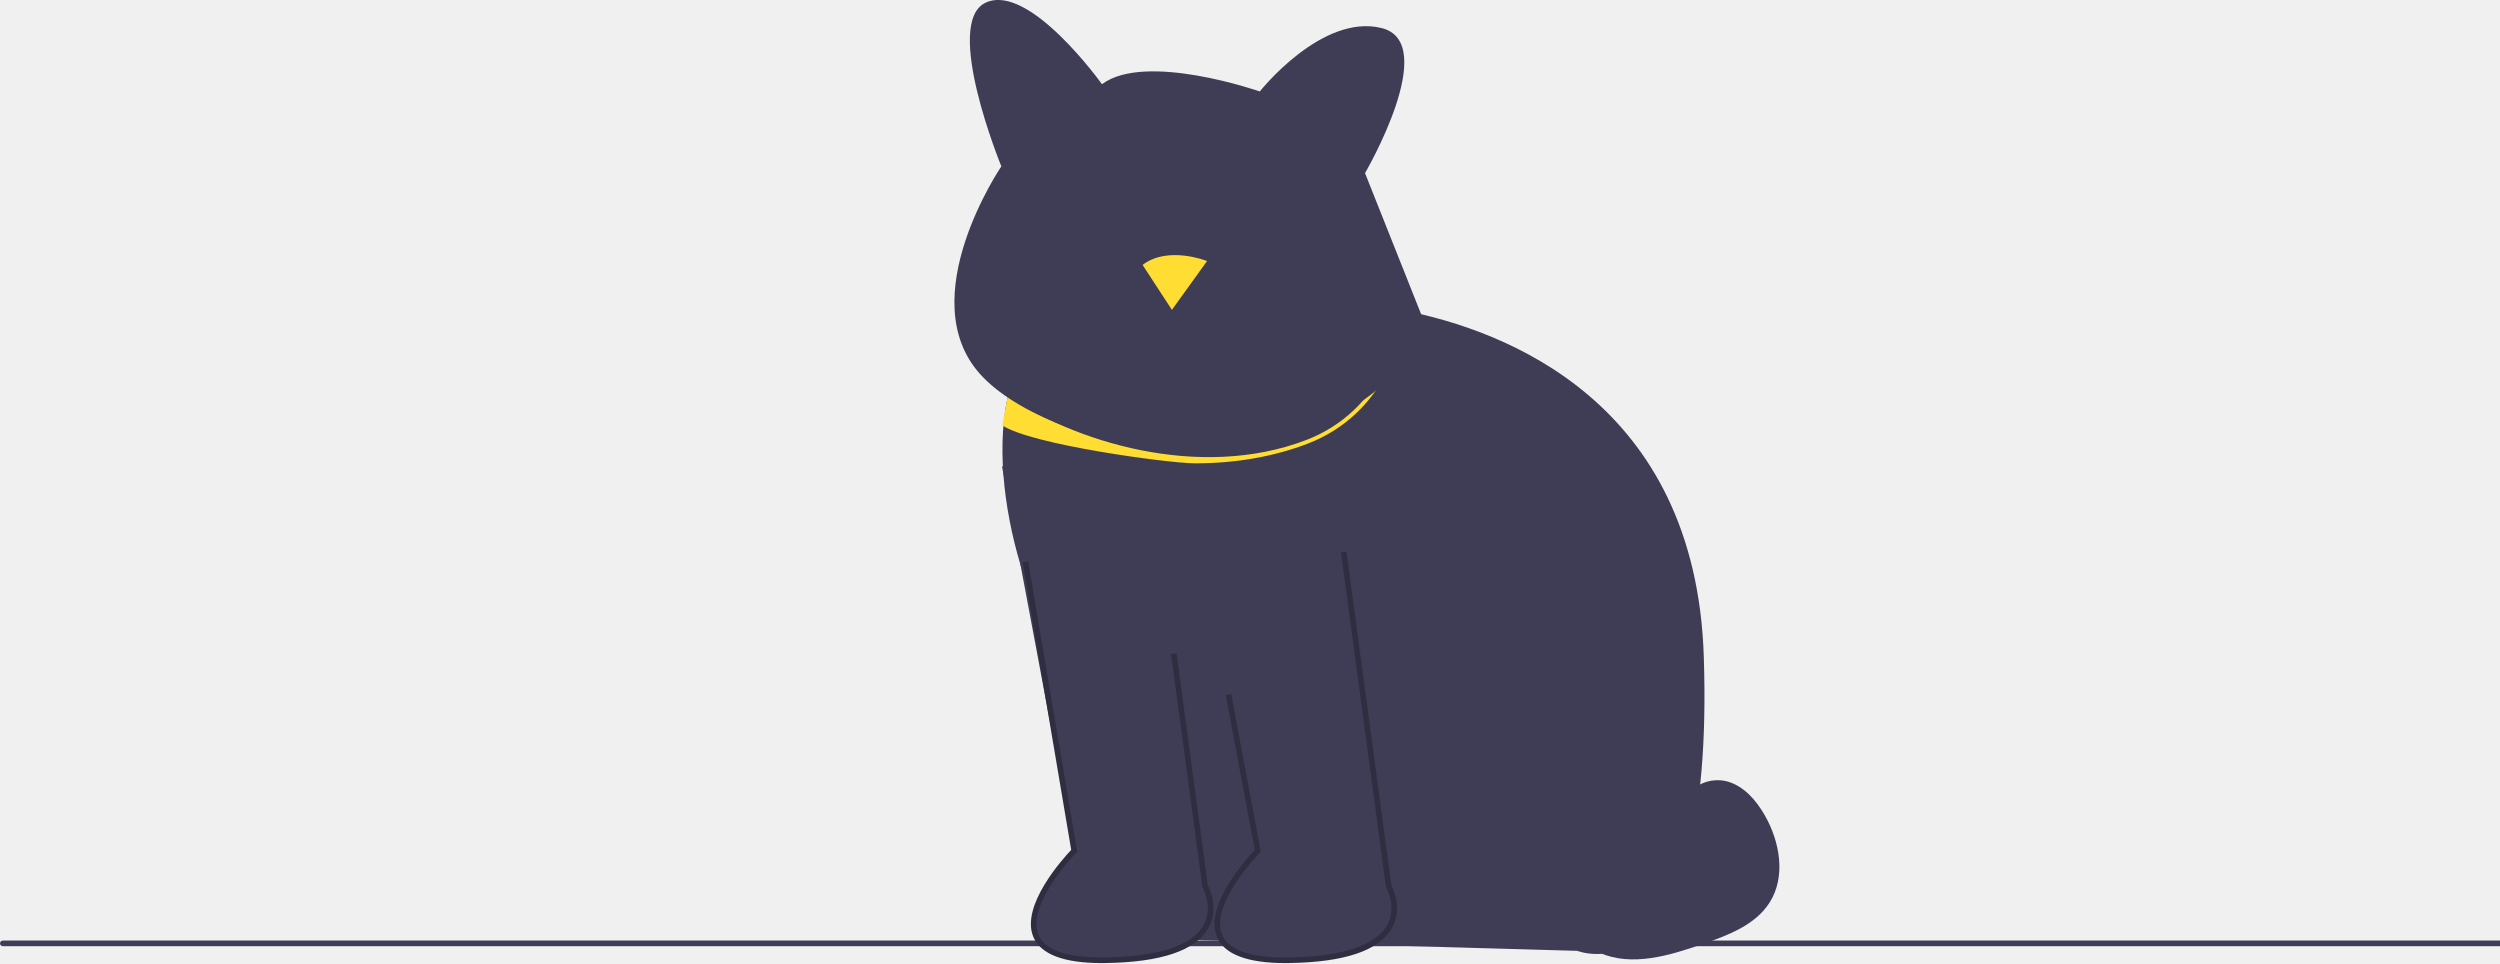
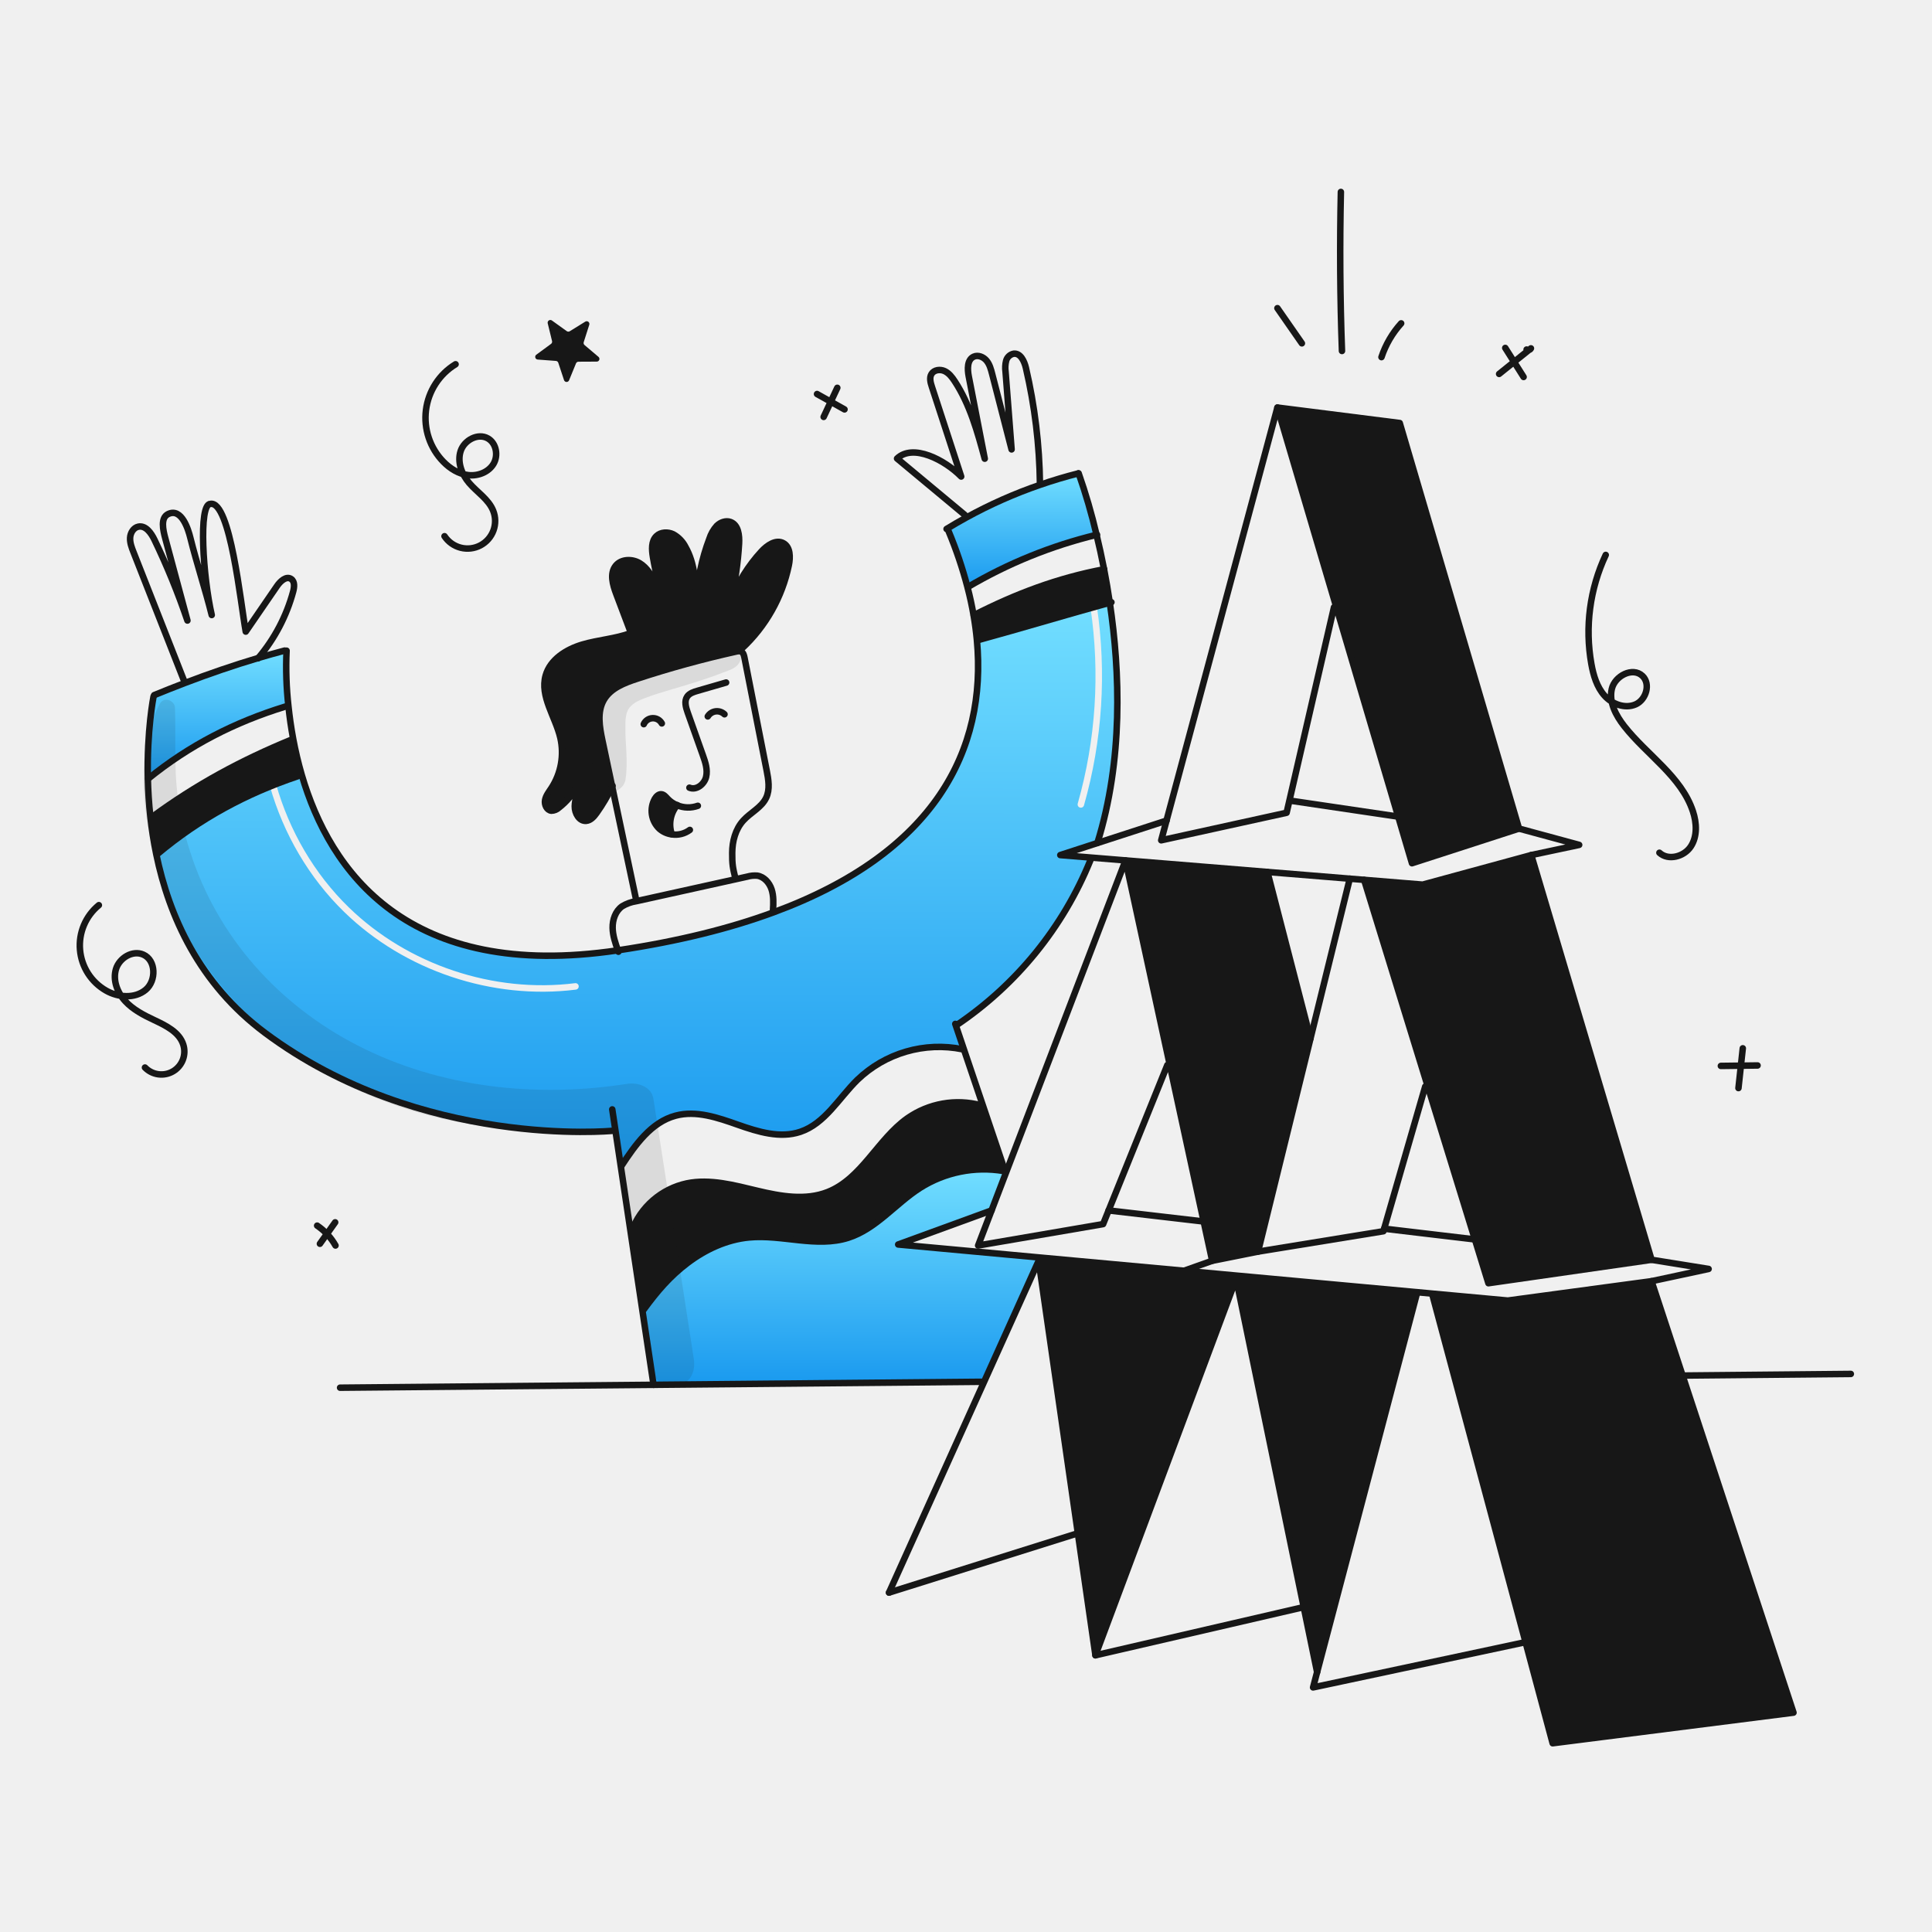
- <svg xmlns="http://www.w3.org/2000/svg" width="888" height="342.09" viewBox="0 0 888 342.09">
-   <path d="m560.17,337.74l-141.49-4.02s10.65-63.71-23.52-81.39c-23.29-12.06-43.96-68.39-38.08-106.72.08-.51.16-1.02.25-1.52,2.98-17.16,11.5-30.45,27.79-34.06,52.66-11.66,90.24-2.62,90.24-2.62,0,0,8.7.11,21.59,2.53.46.08.92.17,1.38.27,36.49,7.15,103.94,32.61,106.86,123.01,4.02,124.2-45.02,104.5-45.02,104.5Z" fill="#3f3d56" />
-   <path d="m496.95,109.95c-.24,6.48-1.71,12.92-4.39,19.04-5.56,12.69-15.7,22.38-28.54,27.29-38.46,14.72-83.34.12-106.04-15.71-.09.5-1.89,9.99-1.97,10.5,10.05,6.88,59.24,13.51,68.57,13.51,14.17,0,27.81-2.35,39.94-7,13.19-5.05,23.6-15.01,29.31-28.04,2.73-6.22,4.23-12.75,4.5-19.33-.46-.1-.92-.19-1.38-.27,0,0,0,0,0,0Z" fill="#ffdd32" />
-   <path d="m507.41,118.2l-22.55-56.71s27.07-46.4,5.8-51.55c-21.27-5.16-43.18,22.55-43.18,22.55,0,0-40.6-14.18-56.06-2.58,0,0-25.78-36.09-41.24-29-15.47,7.09,5.5,58.18,5.5,58.18,0,0-31.92,46.86-7.43,73.92,24.49,27.07,116.64,48.98,159.17-14.82h0Z" fill="#3f3d56" />
-   <path d="m1,336.08h887v-2H1c-.55,0-1,.45-1,1h0c0,.55.45,1,1,1Z" fill="#3f3d56" />
-   <path d="m555.78,303.8c7.68,3.42,15.7,6.9,24.1,6.57s17.23-5.74,18.54-14.04c.68-4.29-.66-8.88.98-12.9,2.21-5.4,9.33-7.49,14.86-5.64,5.54,1.85,9.6,6.63,12.52,11.68,5.46,9.46,7.64,21.88,1.79,31.1-5.07,7.99-14.69,11.61-23.63,14.71-11.92,4.13-25.22,8.22-36.77,3.15-11.61-5.1-17.94-19.83-13.64-31.76" fill="#3f3d56" />
-   <path d="m428.74,92.71s-13.88-5.55-22.89,1.39l10.41,15.96s12.49-17.34,12.49-17.34Z" fill="#ffdd32" />
-   <path d="m355.89,165.55l25.67,136.68s-38.85,39.55,11.1,38.85c49.95-.69,35.38-26.36,35.38-26.36l-15.96-118.64" fill="#3f3d56" />
-   <path d="m391.4,342.09c-13.53,0-21.71-3.1-24.33-9.23-4.77-11.16,10.76-28.17,13.42-30.97l-17.26-102.18,1.97-.33,17.43,103.18-.36.36c-.18.18-17.94,18.45-13.36,29.15,2.35,5.5,10.32,8.19,23.74,8,18.65-.26,30.67-4.17,34.77-11.3,3.69-6.42-.21-13.5-.25-13.57l-.09-.17-.03-.19-11.1-82.56,1.98-.27,11.08,82.38c.66,1.25,4.11,8.46.16,15.36-4.53,7.9-16.81,12.05-36.49,12.32-.43,0-.85,0-1.27,0Z" fill="#2f2e41" />
-   <path d="m421.1,165.55l25.67,136.68s-38.85,39.55,11.1,38.85c49.95-.69,35.38-26.36,35.38-26.36l-15.96-118.64" fill="#3f3d56" />
-   <path d="m456.61,342.09c-13.53,0-21.71-3.1-24.33-9.23-4.77-11.14,10.73-28.13,13.41-30.96l-10.31-55,1.97-.37,10.5,56.02-.37.37c-.18.18-17.94,18.45-13.36,29.15,2.35,5.5,10.33,8.2,23.74,8,18.66-.26,30.69-4.17,34.78-11.32,3.69-6.44-.22-13.48-.26-13.55l-.1-.17-15.98-118.83,1.98-.27,15.93,118.46c.66,1.25,4.11,8.46.16,15.36-4.53,7.9-16.81,12.05-36.49,12.32-.43,0-.85,0-1.27,0Z" fill="#2f2e41" />
+ <svg xmlns="http://www.w3.org/2000/svg" width="960" height="960" viewBox="0 0 960 960" fill="none">
+   <g clip-path="url(#clip0_317_822)">
+     <path fill-rule="evenodd" clip-rule="evenodd" d="M519.453 308.572C526.873 306.431 534.293 304.29 541.888 302.148C546.63 334.421 544.543 367.532 535.522 399.287C535.278 400.144 535.776 401.037 536.634 401.281C537.492 401.525 538.385 401.027 538.628 400.169C547.813 367.838 549.909 334.119 545.022 301.267C547.147 300.672 549.288 300.076 551.449 299.48C556.573 333.935 558.123 377.668 545.281 418.894L526.854 424.878L541.912 426.106L541.794 427.526C528.22 460.849 505.033 489.376 475.188 509.471L474.94 509.557C476.242 513.424 477.548 517.285 478.858 521.139L478.191 521.365C468.915 519.49 459.323 519.893 450.238 522.541C441.152 525.188 432.845 530.001 426.029 536.565C423.259 539.284 420.703 542.325 418.15 545.362L418.15 545.363C412.193 552.45 406.256 559.513 397.667 562.4C387.613 565.779 376.667 562.399 366.656 558.879C356.645 555.359 345.914 551.624 335.667 554.379C323.567 557.618 315.647 568.888 308.767 579.361L308.444 579.405L305.785 561.666L304.224 561.902C304.224 561.902 209.255 571.02 131.756 513.272C98.956 488.838 83.986 455.147 77.636 424.417L78.336 424.266C95.363 409.984 113.88 399.055 134.151 390.813C140.852 414.312 153.53 436.126 171.058 453.176C201.062 482.361 244.623 496.957 286.153 491.737C287.038 491.625 287.665 490.818 287.554 489.933C287.443 489.049 286.635 488.422 285.751 488.533C245.195 493.631 202.61 479.362 173.31 450.861C156.112 434.133 143.69 412.694 137.167 389.612C140.72 388.225 144.327 386.918 147.989 385.688L149.948 385.107C163.867 432.65 202.282 487.814 307.036 472.207L307.272 472.175C337.207 467.686 362.76 461.292 384.363 453.327C464.478 423.802 490.494 372.782 485.413 318.059L486.339 317.972C497.742 314.838 508.597 311.705 519.452 308.573L519.452 308.573L519.453 308.572Z" fill="url(#paint0_linear_317_822)" />
+     <path d="M891.175 850.996L771.503 866.206L758.037 815.971L711.775 643.46L711.839 642.803L749.233 646.237L820.64 636.614L891.175 850.996Z" fill="#171717" />
+     <path d="M820.64 625.979L739.588 637.626L732.882 615.861L709.353 539.514L677.826 437.193L706.92 439.572L760.868 424.879L820.64 625.979Z" fill="#171717" />
+     <path d="M695.521 210.206L754.787 411.715L701.603 428.937L694.768 405.774H694.757L663.94 301.408L634.738 202.51L695.521 210.206Z" fill="#171717" />
+     <path d="M704.219 642.093L654.469 830.857L647.817 798.566L614.223 635.398L614.363 633.837L704.219 642.093Z" fill="#171717" />
+     <path d="M651.164 516.038V516.049L625.115 621.921L602.328 626.485L598.098 606.96L581.221 528.965L559.262 427.527L629.776 433.275L651.164 516.038Z" fill="#171717" />
+     <path d="M548.607 282.862C549.619 288.093 550.588 293.662 551.449 299.481C529.082 305.649 508.771 311.806 486.339 317.973L485.413 318.06C485.035 313.96 484.486 309.848 483.766 305.724L483.852 305.714C504.917 294.982 525.379 287.264 548.607 282.862Z" fill="#171717" />
+     <path d="M535.97 235.188C539.484 245.207 542.455 255.409 544.87 265.747C522.366 271.207 500.792 279.963 480.847 291.73L480.74 291.763C478.269 282.322 475.143 273.065 471.386 264.057L470.568 262.7C473.702 260.784 476.884 258.94 480.115 257.168C491.878 250.695 504.177 245.246 516.874 240.882C523.064 238.74 529.339 236.864 535.7 235.253L535.97 235.188Z" fill="url(#paint1_linear_317_822)" />
+     <path d="M535.616 762.054L516.102 626.484L516.252 624.816L588.337 631.436L614.364 633.836L614.224 635.397L544.324 822.504L535.616 762.054Z" fill="#171717" />
+     <path d="M372.178 614.882C361.078 615.937 350.578 620.802 341.684 627.519C332.79 634.236 326.484 641.684 319.898 650.671L319.145 650.779L313.311 611.9L313.817 611.825C316.017 605.866 319.686 600.56 324.484 596.397C329.282 592.235 335.054 589.352 341.264 588.015C352.864 585.637 364.783 588.93 376.311 591.686C387.839 594.442 400.261 596.659 411.283 592.31C428.161 585.647 436.104 566.143 450.915 555.649C456.16 551.982 462.144 549.506 468.447 548.394C474.75 547.283 481.22 547.562 487.404 549.212L488.255 548.921C491.935 559.825 495.624 570.732 499.32 581.643L498.642 581.869C484.235 579.457 469.445 582.455 457.115 590.287C444.877 598.133 435.34 610.619 421.487 615.043C405.729 620.059 388.636 613.31 372.178 614.882Z" fill="#171717" />
+     <path d="M487.601 686.6L324.745 688.107L319.145 650.778L319.898 650.67C326.486 641.683 332.793 634.234 341.684 627.518C350.575 620.802 361.084 615.936 372.178 614.881C388.636 613.309 405.729 620.058 421.487 615.042C435.34 610.618 444.877 598.132 457.115 590.286C469.445 582.454 484.235 579.455 498.642 581.868L499.32 581.642L499.42 581.933L500.076 582.18L492.701 601.459L446.309 618.38L485.737 622.007L516.251 624.817L516.102 626.485L488.762 687.128L487.601 686.6Z" fill="url(#paint2_linear_317_822)" />
+     <path d="M389.249 269.892C392.802 271.829 392.78 276.899 391.962 280.86C388.655 296.772 380.476 311.259 368.562 322.311L367.217 323.56C366.711 323.578 366.208 323.65 365.717 323.775C349.151 327.467 332.747 331.956 316.612 337.251C310.283 339.318 303.47 341.934 300.101 347.682C296.57 353.699 297.916 361.276 299.358 368.111C300.962 375.701 302.569 383.289 304.18 390.877C301.998 395.426 299.431 399.78 296.506 403.89C295.192 405.741 293.535 407.69 291.274 407.883C287.809 408.183 285.505 404.083 285.591 400.607C285.677 397.131 287.152 393.772 287.023 390.295C284.744 394.559 281.598 398.299 277.787 401.274C276.757 402.262 275.392 402.824 273.966 402.846C271.695 402.62 270.436 399.864 270.834 397.615C271.232 395.366 272.728 393.503 273.988 391.598C276.364 387.946 277.982 383.853 278.745 379.564C279.509 375.274 279.403 370.874 278.433 366.626C275.979 356.126 268.218 346.056 271.125 335.669C273.353 327.682 281.372 322.645 289.325 320.288C297.278 317.931 305.762 317.457 313.533 314.551C311.09 308.071 308.643 301.591 306.192 295.111C304.459 290.526 302.866 284.929 305.934 281.111C308.657 277.711 314.082 277.591 317.817 279.819C321.552 282.047 323.866 286.03 325.599 290.012C327.332 293.994 328.656 298.225 331.11 301.812C328.116 293.688 325.882 285.303 324.437 276.765C323.823 273.148 323.543 268.897 326.191 266.365C328.333 264.309 331.842 264.191 334.522 265.472C337.141 266.914 339.265 269.112 340.615 271.779C345.222 279.874 345.706 289.593 346.083 298.904C346.517 288.245 348.672 277.726 352.466 267.754C353.22 265.359 354.479 263.153 356.158 261.285C357.944 259.53 360.678 258.508 363.025 259.385C366.911 260.838 367.481 266.037 367.234 270.185C366.672 279.771 365.278 289.29 363.068 298.634C366.551 289.546 371.727 281.2 378.32 274.039C381.177 270.946 385.547 267.879 389.249 269.892Z" fill="#171717" />
+     <path d="M333.816 414.514L333.805 414.6C331.536 414.308 329.405 413.349 327.681 411.844C325.681 409.97 324.368 407.479 323.952 404.77C323.536 402.061 324.042 399.291 325.388 396.904C326.098 395.72 327.239 394.558 328.606 394.665C329.898 394.773 330.806 395.914 331.685 396.865C333.021 398.272 334.638 399.379 336.432 400.116C334.798 402.09 333.698 404.451 333.24 406.973C332.782 409.494 332.98 412.091 333.816 414.514V414.514Z" fill="#171717" />
+     <path d="M149.948 385.107L147.989 385.688C122.22 394.342 99.165 406.796 78.337 424.266L77.636 424.417C76.323 418.117 75.386 411.941 74.731 406L75.644 405.9C97.421 389.894 120.088 377.656 145.092 367.43L145.706 367.312C146.773 373.009 148.161 378.993 149.948 385.107Z" fill="#171717" />
+     <path d="M128.368 326.94C132.673 325.659 137.029 324.435 141.435 323.269L142.393 323.323C141.977 332.55 142.29 341.796 143.329 350.975L141.779 351.094C116.635 358.822 94.079 370.35 73.655 386.926H73.461C72.902 362.966 76.292 346.121 76.292 346.121L76.626 345.4C81.728 343.31 86.812 341.297 91.878 339.361C103.944 334.765 115.978 330.621 128.368 326.94Z" fill="url(#paint3_linear_317_822)" />
+     <path d="M836.592 683.501L919.667 682.704" stroke="#171717" stroke-width="3.229" stroke-linecap="round" stroke-linejoin="round" />
+     <path d="M168.989 689.539L324.741 688.108L487.597 686.601" stroke="#171717" stroke-width="3.229" stroke-linecap="round" stroke-linejoin="round" />
+     <path d="M304.227 551.257L305.788 561.666L308.447 579.404L313.312 611.9L319.146 650.779L324.743 688.108V688.129" stroke="#171717" stroke-width="3.229" stroke-linecap="round" stroke-linejoin="round" />
+     <path d="M76.292 346.121C76.292 346.121 72.902 362.966 73.461 386.926C73.601 392.889 73.978 399.294 74.732 406C75.388 411.941 76.325 418.12 77.638 424.417C83.988 455.147 98.961 488.838 131.758 513.272C209.258 571.019 304.226 561.902 304.226 561.902" stroke="#171717" stroke-width="3.229" stroke-linecap="round" stroke-linejoin="round" />
+     <path d="M142.393 323.323C141.977 332.55 142.29 341.796 143.329 350.975C143.857 356.002 144.621 361.502 145.708 367.315C146.774 373.009 148.162 378.993 149.949 385.107C163.867 432.651 202.282 487.815 307.036 472.207L307.272 472.175C337.207 467.686 362.76 461.292 384.363 453.327C464.478 423.802 490.494 372.782 485.413 318.059C485.035 313.958 484.486 309.846 483.766 305.723C482.97 301.083 481.962 296.43 480.742 291.763C478.27 282.322 475.144 273.064 471.388 264.057" stroke="#171717" stroke-width="3.229" stroke-linecap="round" stroke-linejoin="round" />
+     <path d="M541.794 427.527C528.22 460.85 505.033 489.376 475.188 509.472" stroke="#171717" stroke-width="3.229" stroke-linecap="round" stroke-linejoin="round" />
+     <path d="M535.971 235.188C539.484 245.207 542.455 255.409 544.871 265.747C546.131 270.935 547.401 276.672 548.606 282.861C549.618 288.092 550.587 293.661 551.448 299.48C556.572 333.935 558.122 377.668 545.28 418.894" stroke="#171717" stroke-width="3.229" stroke-linecap="round" stroke-linejoin="round" />
+     <path d="M662.854 301.731L640.713 397.765L639.303 403.858L577.002 417.539L579.629 407.754L634.739 202.51L695.522 210.206L754.788 411.715L784.679 419.82L760.869 424.879L820.641 625.979L849.003 630.532L820.641 636.614L891.176 850.996L771.504 866.206L758.038 815.971L711.776 643.46" stroke="#171717" stroke-width="3.229" stroke-linecap="round" stroke-linejoin="round" />
+     <path d="M694.757 405.774L663.94 301.408L634.738 202.51" stroke="#171717" stroke-width="3.229" stroke-linecap="round" stroke-linejoin="round" />
+     <path d="M754.789 411.714L701.605 428.936L694.77 405.773" stroke="#171717" stroke-width="3.229" stroke-linecap="round" stroke-linejoin="round" />
+     <path d="M760.869 424.879L706.921 439.572L677.827 437.193L670.701 436.612L629.776 433.275L559.263 427.527L541.911 426.107L526.854 424.879L545.281 418.895L579.629 407.754" stroke="#171717" stroke-width="3.229" stroke-linecap="round" stroke-linejoin="round" />
+     <path d="M640.918 397.809L694.758 405.774H694.769" stroke="#171717" stroke-width="3.229" stroke-linecap="round" stroke-linejoin="round" />
+     <path d="M629.777 433.275L651.165 516.038" stroke="#171717" stroke-width="3.229" stroke-linecap="round" stroke-linejoin="round" />
+     <path d="M670.701 436.612L651.165 516.038V516.049L625.116 621.921L602.329 626.485L598.099 606.96L581.222 528.965L559.263 427.527L500.073 582.181L492.7 601.459L486.027 618.886L548.123 608.251L550.868 601.459L580.038 529.224" stroke="#171717" stroke-width="3.229" stroke-linecap="round" stroke-linejoin="round" />
+     <path d="M708.19 539.869L687.782 610.522L687.416 611.793L625.115 621.921" stroke="#171717" stroke-width="3.229" stroke-linecap="round" stroke-linejoin="round" />
+     <path d="M677.826 437.193L709.353 539.514L732.882 615.861L739.588 637.626L820.64 625.979" stroke="#171717" stroke-width="3.229" stroke-linecap="round" stroke-linejoin="round" />
+     <path d="M492.699 601.459L446.307 618.38L485.735 622.007L516.25 624.817L588.335 631.437L614.362 633.837L704.218 642.093L711.839 642.803L749.233 646.237L820.64 636.614" stroke="#171717" stroke-width="3.229" stroke-linecap="round" stroke-linejoin="round" />
+     <path d="M704.219 642.093L654.469 830.857L652.467 838.467L758.038 815.971" stroke="#171717" stroke-width="3.229" stroke-linecap="round" stroke-linejoin="round" />
+     <path d="M441.754 791.353L488.76 687.127L516.1 626.484L535.614 762.054L544.322 822.504L614.222 635.397L647.816 798.565L654.468 830.856" stroke="#171717" stroke-width="3.229" stroke-linecap="round" stroke-linejoin="round" />
+     <path d="M441.754 791.354L534.452 762.227" stroke="#171717" stroke-width="3.229" stroke-linecap="round" stroke-linejoin="round" />
+     <path d="M544.322 822.504L647.816 798.565H647.827" stroke="#171717" stroke-width="3.229" stroke-linecap="round" stroke-linejoin="round" />
+     <path d="M76.626 345.4C81.728 343.31 86.812 341.297 91.878 339.361C103.944 334.761 115.978 330.621 128.368 326.94C132.673 325.659 137.029 324.435 141.435 323.269" stroke="#171717" stroke-width="3.229" stroke-linecap="round" stroke-linejoin="round" />
+     <path d="M128.216 327.123C128.27 327.058 128.323 327.004 128.367 326.94C136.491 317.332 142.4 306.054 145.675 293.906C146.256 291.731 146.547 288.933 144.663 287.684C142.252 286.07 139.313 288.771 137.663 291.172C132.486 298.728 127.301 306.284 122.11 313.84C119.591 299.955 114.424 248.73 104.586 250.377C98.462 250.291 100.927 287.103 105.211 305.606C102.011 292.754 97.73 279.906 94.533 267.05C93.64 263.487 90.346 252.088 83.522 255.45C79.7 257.323 80.992 263.264 82.101 267.376C85.782 281.024 89.459 294.679 93.134 308.343C88.492 294.635 83.017 281.223 76.74 268.183C75.126 264.836 72.36 260.928 68.721 261.703C66.321 262.209 64.793 264.76 64.653 267.214C64.513 269.668 65.417 272.047 66.321 274.329C74.695 295.651 83.076 316.971 91.465 338.288" stroke="#171717" stroke-width="3.229" stroke-linecap="round" stroke-linejoin="round" />
+     <path d="M470.344 262.841C470.419 262.798 470.495 262.741 470.57 262.701C473.703 260.785 476.885 258.941 480.117 257.169C491.88 250.695 504.178 245.247 516.876 240.883C523.065 238.741 529.34 236.865 535.702 235.254" stroke="#171717" stroke-width="3.229" stroke-linecap="round" stroke-linejoin="round" />
+     <path d="M516.747 240.506C516.518 221.068 514.176 201.712 509.761 182.779C508.986 179.479 507.091 175.385 503.722 175.751C502.821 175.921 501.987 176.342 501.316 176.967C500.645 177.592 500.166 178.395 499.933 179.281C499.49 181.062 499.396 182.912 499.654 184.728C500.654 197.59 501.654 210.449 502.654 223.305C499.425 210.808 496.203 198.304 492.988 185.793C492.388 183.468 491.75 181.068 490.222 179.216C488.694 177.364 486.013 176.235 483.839 177.225C480.502 178.754 480.674 183.479 481.374 187.074L489.317 227.923C485.712 214.586 481.976 201.002 474.41 189.453C473.086 187.429 471.546 185.395 469.351 184.383C467.156 183.371 464.141 183.737 462.871 185.804C461.708 187.677 462.365 190.109 463.054 192.204C467.908 207.058 472.759 221.92 477.606 236.788C469.512 228.554 453.657 220.233 445.746 227.833C456.951 237.167 468.16 246.5 479.372 255.833" stroke="#171717" stroke-width="3.229" stroke-linecap="round" stroke-linejoin="round" />
+     <path d="M307.283 472.907C307.197 472.671 307.111 472.445 307.036 472.207C305.744 468.601 304.495 464.907 304.409 461.088C304.334 457.008 305.798 452.681 309.135 450.335C311.244 449.055 313.585 448.202 316.023 447.827C316.099 447.816 316.163 447.795 316.239 447.784C332.664 444.146 349.086 440.512 365.505 436.884C367.431 436.454 369.369 436.034 371.295 435.603C372.896 435.148 374.565 434.979 376.225 435.103C379.648 435.587 382.296 438.603 383.383 441.895C384.47 445.187 384.298 448.741 384.115 452.195" stroke="#171717" stroke-width="3.229" stroke-linecap="round" stroke-linejoin="round" />
+     <path d="M316.163 447.44C312.17 428.582 308.177 409.728 304.183 390.877C302.579 383.288 300.972 375.7 299.361 368.111C297.919 361.276 296.573 353.699 300.104 347.682C303.473 341.934 310.286 339.318 316.615 337.251C332.75 331.956 349.154 327.467 365.72 323.775C366.211 323.65 366.714 323.578 367.22 323.56C367.616 323.552 368.008 323.64 368.361 323.818C369.373 324.346 369.696 325.618 369.911 326.724C373.593 345.41 377.27 364.1 380.944 382.793C381.837 387.325 382.688 392.244 380.696 396.42C378.382 401.285 372.925 403.729 369.319 407.733C365.433 412.027 363.851 418.023 363.829 423.814C363.807 429.605 364.088 431.004 365.455 436.633" stroke="#171717" stroke-width="3.229" stroke-linecap="round" stroke-linejoin="round" />
+     <path d="M342.567 391.4C346.011 392.832 349.983 389.7 350.855 386.061C351.727 382.422 350.455 378.661 349.197 375.136C346.701 368.108 344.201 361.074 341.697 354.036C340.782 351.442 339.91 348.363 341.482 346.103C342.612 344.478 344.657 343.821 346.562 343.272C351.31 341.894 356.057 340.52 360.803 339.15" stroke="#171717" stroke-width="3.229" stroke-linecap="round" stroke-linejoin="round" />
+     <path d="M360 354.926C359.421 354.369 358.725 353.949 357.963 353.697C357.2 353.444 356.391 353.366 355.594 353.467C354.797 353.568 354.033 353.846 353.358 354.281C352.682 354.716 352.113 355.297 351.691 355.98" stroke="#171717" stroke-width="3.229" stroke-linecap="round" stroke-linejoin="round" />
+     <path d="M328.853 359.457C328.404 358.639 327.735 357.962 326.923 357.504C326.11 357.046 325.185 356.824 324.253 356.863C323.32 356.902 322.418 357.201 321.646 357.726C320.875 358.251 320.265 358.981 319.887 359.834" stroke="#171717" stroke-width="3.229" stroke-linecap="round" stroke-linejoin="round" />
+     <path d="M346.754 400.392C343.4 401.593 339.717 401.493 336.432 400.112C334.638 399.376 333.021 398.268 331.685 396.861C330.802 395.914 329.898 394.773 328.606 394.661C327.239 394.554 326.098 395.716 325.388 396.9C324.042 399.287 323.536 402.058 323.952 404.767C324.368 407.476 325.681 409.966 327.681 411.84C329.405 413.345 331.536 414.304 333.805 414.596C335.374 414.838 336.975 414.766 338.516 414.386C340.056 414.005 341.507 413.323 342.782 412.379" stroke="#171717" stroke-width="3.229" stroke-linecap="round" stroke-linejoin="round" />
+     <path d="M333.815 414.514C332.979 412.091 332.78 409.494 333.239 406.972C333.697 404.45 334.796 402.088 336.431 400.114C336.452 400.092 336.474 400.06 336.495 400.039" stroke="#171717" stroke-width="3.229" stroke-linecap="round" stroke-linejoin="round" />
+     <path d="M368.56 322.311C380.474 311.259 388.653 296.772 391.96 280.86C392.778 276.899 392.8 271.829 389.247 269.892C385.547 267.879 381.175 270.946 378.322 274.036C371.729 281.197 366.553 289.543 363.07 298.631C365.28 289.287 366.674 279.768 367.236 270.182C367.483 266.038 366.913 260.839 363.027 259.382C360.68 258.5 357.946 259.522 356.16 261.282C354.481 263.15 353.222 265.356 352.468 267.751C348.674 277.723 346.519 288.242 346.085 298.901C345.708 289.59 345.224 279.871 340.617 271.776C339.267 269.109 337.143 266.91 334.524 265.469C331.844 264.188 328.335 264.306 326.193 266.362C323.545 268.892 323.825 273.143 324.439 276.762C325.884 285.3 328.118 293.685 331.112 301.809C328.658 298.225 327.334 294.009 325.601 290.009C323.868 286.009 321.543 282.044 317.819 279.816C314.095 277.588 308.659 277.706 305.936 281.108C302.868 284.929 304.461 290.526 306.194 295.108C308.648 301.588 311.095 308.068 313.535 314.548C305.764 317.454 297.292 317.917 289.327 320.285C281.362 322.653 273.354 327.679 271.127 335.666C268.22 346.053 275.981 356.128 278.435 366.623C279.405 370.871 279.511 375.271 278.747 379.561C277.984 383.85 276.366 387.943 273.99 391.595C272.73 393.495 271.234 395.362 270.836 397.612C270.438 399.862 271.697 402.612 273.968 402.843C275.394 402.82 276.759 402.259 277.789 401.271C281.6 398.296 284.746 394.556 287.025 390.292C287.154 393.769 285.669 397.127 285.593 400.604C285.517 404.081 287.811 408.182 291.276 407.88C293.537 407.687 295.194 405.738 296.508 403.887C299.433 399.777 302 395.423 304.182 390.874C304.258 390.734 304.322 390.594 304.382 390.454" stroke="#171717" stroke-width="3.229" stroke-linecap="round" stroke-linejoin="round" />
+     <path d="M474.67 508.762C474.756 509.031 474.853 509.289 474.939 509.562C476.241 513.428 477.547 517.289 478.857 521.144C481.99 530.4 485.124 539.661 488.257 548.925C491.938 559.829 495.626 570.736 499.322 581.647L499.422 581.938" stroke="#171717" stroke-width="3.229" stroke-linecap="round" stroke-linejoin="round" />
+     <path d="M308.77 579.361C315.648 568.888 323.57 557.618 335.67 554.379C345.917 551.623 356.649 555.347 366.659 558.879C376.669 562.411 387.616 565.779 397.67 562.399C409.94 558.276 416.797 545.629 426.032 536.565C432.848 530.001 441.155 525.188 450.24 522.54C459.326 519.893 468.918 519.49 478.194 521.365" stroke="#171717" stroke-width="3.229" stroke-linecap="round" stroke-linejoin="round" />
+     <path d="M313.816 611.825C316.016 605.866 319.686 600.56 324.484 596.397C329.282 592.235 335.054 589.352 341.263 588.015C352.863 585.637 364.782 588.93 376.31 591.686C387.838 594.442 400.26 596.659 411.282 592.31C428.16 585.647 436.103 566.143 450.914 555.649C456.16 551.982 462.144 549.506 468.447 548.394C474.75 547.283 481.22 547.562 487.403 549.212" stroke="#171717" stroke-width="3.229" stroke-linecap="round" stroke-linejoin="round" />
+     <path d="M319.9 650.671C326.488 641.684 332.795 634.235 341.686 627.519C350.577 620.803 361.086 615.937 372.18 614.882C388.638 613.31 405.731 620.059 421.489 615.043C435.342 610.619 444.879 598.133 457.117 590.287C469.447 582.455 484.238 579.456 498.644 581.869" stroke="#171717" stroke-width="3.229" stroke-linecap="round" stroke-linejoin="round" />
+     <path d="M480.848 291.731C500.792 279.963 522.366 271.207 544.871 265.748C544.947 265.726 545.033 265.705 545.108 265.683" stroke="#171717" stroke-width="3.229" stroke-linecap="round" stroke-linejoin="round" />
+     <path d="M483.852 305.714C504.917 294.982 525.379 287.264 548.607 282.862C548.629 282.862 548.64 282.851 548.661 282.851" stroke="#171717" stroke-width="3.229" stroke-linecap="round" stroke-linejoin="round" />
+     <path d="M486.338 317.973C508.77 311.806 529.081 305.649 551.448 299.481C551.717 299.406 551.997 299.331 552.266 299.255" stroke="#171717" stroke-width="3.229" stroke-linecap="round" stroke-linejoin="round" />
+     <path d="M73.654 386.926C94.073 370.35 116.634 358.826 141.778 351.094" stroke="#171717" stroke-width="3.229" stroke-linecap="round" stroke-linejoin="round" />
+     <path d="M75.645 405.9C97.421 389.894 120.089 377.656 145.093 367.43" stroke="#171717" stroke-width="3.229" stroke-linecap="round" stroke-linejoin="round" />
+     <path d="M78.337 424.266C99.165 406.796 122.221 394.342 147.99 385.688" stroke="#171717" stroke-width="3.229" stroke-linecap="round" stroke-linejoin="round" />
+     <path d="M550.867 601.459L598.098 606.96" stroke="#171717" stroke-width="3.229" stroke-linecap="round" stroke-linejoin="round" />
+     <path d="M687.793 610.521L732.882 615.861" stroke="#171717" stroke-width="3.229" stroke-linecap="round" stroke-linejoin="round" />
+     <path d="M588.336 631.436L602.329 626.484" stroke="#171717" stroke-width="3.229" stroke-linecap="round" stroke-linejoin="round" />
+     <path d="M797.88 275.741C789.958 292.633 787.463 311.564 790.738 329.931C791.759 335.574 793.438 341.331 797.244 345.62C801.05 349.909 807.467 352.315 812.719 350.013C817.971 347.711 820.293 339.819 816.138 335.866C811.284 331.248 802.386 335.825 800.891 342.356C799.396 348.887 802.916 355.504 807.049 360.777C818.339 375.177 835.466 385.793 841.205 403.171C843.096 408.899 843.462 415.58 840.153 420.623C836.844 425.666 828.988 427.809 824.553 423.723" stroke="#171717" stroke-width="3.229" stroke-linecap="round" stroke-linejoin="round" />
+     <path d="M863.83 540.666L865.981 520.897" stroke="#171717" stroke-width="3.229" stroke-linecap="round" stroke-linejoin="round" />
+     <path d="M855.088 529.651L873.321 529.424" stroke="#171717" stroke-width="3.229" stroke-linecap="round" stroke-linejoin="round" />
+     <path d="M757.068 187.319L747.951 172.883" stroke="#171717" stroke-width="3.229" stroke-linecap="round" stroke-linejoin="round" />
+     <path d="M744.912 185.8L760.712 173.1C760.62 173.289 760.489 173.457 760.327 173.591C760.165 173.725 759.976 173.823 759.773 173.879C759.569 173.934 759.357 173.945 759.149 173.911C758.941 173.877 758.743 173.799 758.568 173.682" stroke="#171717" stroke-width="3.229" stroke-linecap="round" stroke-linejoin="round" />
+     <path d="M686.447 177.454C688.509 171.242 691.839 165.528 696.228 160.673" stroke="#171717" stroke-width="3.229" stroke-linecap="round" stroke-linejoin="round" />
+     <path d="M666.82 174.4C665.868 148.073 665.686 121.733 666.274 95.379" stroke="#171717" stroke-width="3.229" stroke-linecap="round" stroke-linejoin="round" />
+     <path d="M646.899 170.6L634.742 153.125" stroke="#171717" stroke-width="3.229" stroke-linecap="round" stroke-linejoin="round" />
+     <path d="M49.123 449.768C45.878 452.428 43.329 455.838 41.697 459.703C40.065 463.569 39.398 467.773 39.753 471.954C40.109 476.135 41.477 480.166 43.739 483.7C46.002 487.234 49.09 490.164 52.738 492.238C58.807 495.688 67.06 496.304 72.402 491.809C77.744 487.314 77.567 477.13 71.173 474.325C65.884 472.005 59.308 475.991 57.628 481.518C55.948 487.045 58.284 493.179 62.193 497.432C66.102 501.685 71.372 504.397 76.598 506.857C82.477 509.624 89.075 512.852 91.059 519.039C91.843 521.486 91.777 524.126 90.872 526.531C89.966 528.936 88.274 530.963 86.07 532.285C83.866 533.607 81.28 534.144 78.732 533.81C76.184 533.476 73.824 532.29 72.036 530.446" stroke="#171717" stroke-width="3.229" stroke-linecap="round" stroke-linejoin="round" />
+     <path d="M226.376 181C222.372 183.442 218.971 186.755 216.424 190.692C213.878 194.63 212.252 199.091 211.667 203.744C211.082 208.397 211.553 213.121 213.046 217.567C214.538 222.012 217.014 226.064 220.288 229.421C223.647 232.862 227.975 235.569 232.755 236.095C237.535 236.621 242.739 234.629 245.216 230.507C247.693 226.385 246.625 220.25 242.456 217.854C237.51 215.012 230.664 218.706 228.894 224.129C227.124 229.552 229.394 235.613 233.094 239.953C237.07 244.612 242.755 248.053 245.042 253.738C246.31 256.891 246.363 260.402 245.191 263.592C244.019 266.781 241.704 269.422 238.696 271.003C235.688 272.584 232.2 272.993 228.908 272.149C225.616 271.306 222.754 269.271 220.877 266.438" stroke="#171717" stroke-width="3.229" stroke-linecap="round" stroke-linejoin="round" />
+     <path d="M409.266 207.16L416.047 192.697" stroke="#171717" stroke-width="3.229" stroke-linecap="round" stroke-linejoin="round" />
+     <path d="M419.633 203.428L405.98 195.788" stroke="#171717" stroke-width="3.229" stroke-linecap="round" stroke-linejoin="round" />
+     <path d="M158.963 618.019L166.542 607.369" stroke="#171717" stroke-width="3.229" stroke-linecap="round" stroke-linejoin="round" />
+     <path d="M166.707 618.883C164.471 614.931 161.351 611.55 157.59 609.006" stroke="#171717" stroke-width="3.229" stroke-linecap="round" stroke-linejoin="round" />
+     <path d="M290.457 171.453L297.386 177.321C297.595 177.498 297.745 177.735 297.815 178C297.886 178.264 297.873 178.544 297.779 178.802C297.686 179.059 297.516 179.282 297.292 179.44C297.068 179.598 296.801 179.683 296.527 179.685L287.446 179.731C287.181 179.732 286.923 179.812 286.703 179.961C286.483 180.109 286.313 180.319 286.212 180.564L282.772 188.964C282.668 189.218 282.489 189.433 282.259 189.582C282.029 189.731 281.759 189.805 281.485 189.796C281.211 189.786 280.947 189.693 280.727 189.529C280.508 189.365 280.344 189.137 280.258 188.877L277.408 180.255C277.325 180.003 277.169 179.782 276.96 179.619C276.752 179.456 276.499 179.359 276.235 179.339L267.179 178.664C266.906 178.644 266.645 178.54 266.432 178.368C266.22 178.195 266.065 177.961 265.99 177.697C265.914 177.434 265.921 177.154 266.009 176.894C266.098 176.635 266.264 176.409 266.485 176.247L273.804 170.872C274.018 170.715 274.18 170.498 274.271 170.249C274.362 170 274.376 169.729 274.313 169.472L272.156 160.651C272.091 160.385 272.109 160.105 272.208 159.85C272.307 159.594 272.482 159.375 272.709 159.222C272.936 159.068 273.205 158.988 273.478 158.992C273.752 158.996 274.019 159.084 274.241 159.244L281.615 164.544C281.83 164.699 282.086 164.786 282.351 164.796C282.616 164.805 282.878 164.735 283.103 164.596L290.825 159.819C291.058 159.675 291.33 159.605 291.604 159.62C291.877 159.635 292.14 159.734 292.356 159.902C292.572 160.071 292.731 160.302 292.812 160.564C292.893 160.825 292.891 161.106 292.808 161.367L290.046 170.018C289.965 170.271 289.96 170.542 290.033 170.798C290.106 171.053 290.254 171.281 290.457 171.453V171.453Z" fill="#171717" />
+     <g opacity="0.1">
+       <path d="M79.422 349.693C68.455 370.464 70.222 396.893 75.222 419.201C80.514 442.101 90.445 463.672 104.4 482.584C134.273 523.426 179.979 548.848 229.377 557.848C258.416 563.058 288.117 563.426 317.277 558.939L304.266 551.551C310.815 594.723 317.445 637.882 324.156 681.026C325.041 686.735 332.196 689.894 337.302 688.491C343.402 686.815 345.648 681.071 344.767 675.344C338.129 632.195 331.429 589.056 324.667 545.928C323.712 539.853 316.753 537.74 311.656 538.541C266.586 545.623 218.729 540.522 177.801 519.533C138.45 499.352 108.036 465.616 94.483 423.225C90.842 412.077 88.532 400.537 87.603 388.845C86.703 376.456 87.396 364.063 86.94 351.728C86.8 347.919 81.378 346 79.428 349.693H79.422Z" fill="#171717" />
+     </g>
+     <g opacity="0.1">
+       <path d="M366.461 323.641C362.773 320.933 358.061 323.211 354.061 324.303C349.094 325.658 344.178 327.21 339.217 328.588C330.034 331.14 320.094 332.607 311.28 336.245C307.383 337.792 303.889 340.206 301.064 343.304C298.238 346.402 296.156 350.102 294.973 354.125C292.262 363.708 295.573 373.274 293.884 382.851C293.061 387.508 295.14 392.297 300.006 393.634C304.181 394.781 310.036 392.214 310.789 387.512C312.279 378.207 310.543 369.303 310.741 359.988C310.8 357.2 311.011 353.916 312.779 351.644C314.805 349.044 318.379 347.644 321.355 346.544C329.429 343.563 337.868 341.515 346.049 338.832C350.34 337.425 354.639 336.032 358.837 334.364C362.788 332.796 366.811 332.025 368.056 327.558C368.24 326.82 368.184 326.044 367.898 325.339C367.611 324.635 367.109 324.04 366.462 323.64L366.461 323.641Z" fill="#171717" />
+     </g>
+   </g>
+   <defs>
+     <linearGradient id="paint0_linear_317_822" x1="316.426" y1="299.48" x2="316.004" y2="577.88" gradientUnits="userSpaceOnUse">
+       <stop stop-color="#72DEFF" />
+       <stop offset="1" stop-color="#1A9AEF" />
+     </linearGradient>
+     <linearGradient id="paint1_linear_317_822" x1="507.719" y1="235.188" x2="507.608" y2="291.455" gradientUnits="userSpaceOnUse">
+       <stop stop-color="#72DEFF" />
+       <stop offset="1" stop-color="#1A9AEF" />
+     </linearGradient>
+     <linearGradient id="paint2_linear_317_822" x1="417.698" y1="581.055" x2="417.548" y2="687.524" gradientUnits="userSpaceOnUse">
+       <stop stop-color="#72DEFF" />
+       <stop offset="1" stop-color="#1A9AEF" />
+     </linearGradient>
+     <linearGradient id="paint3_linear_317_822" x1="108.364" y1="323.269" x2="108.214" y2="386.579" gradientUnits="userSpaceOnUse">
+       <stop stop-color="#72DEFF" />
+       <stop offset="1" stop-color="#1A9AEF" />
+     </linearGradient>
+     <clipPath id="clip0_317_822">
+       <rect width="884" height="775" fill="white" transform="translate(38 93)" />
+     </clipPath>
+   </defs>
</svg>
